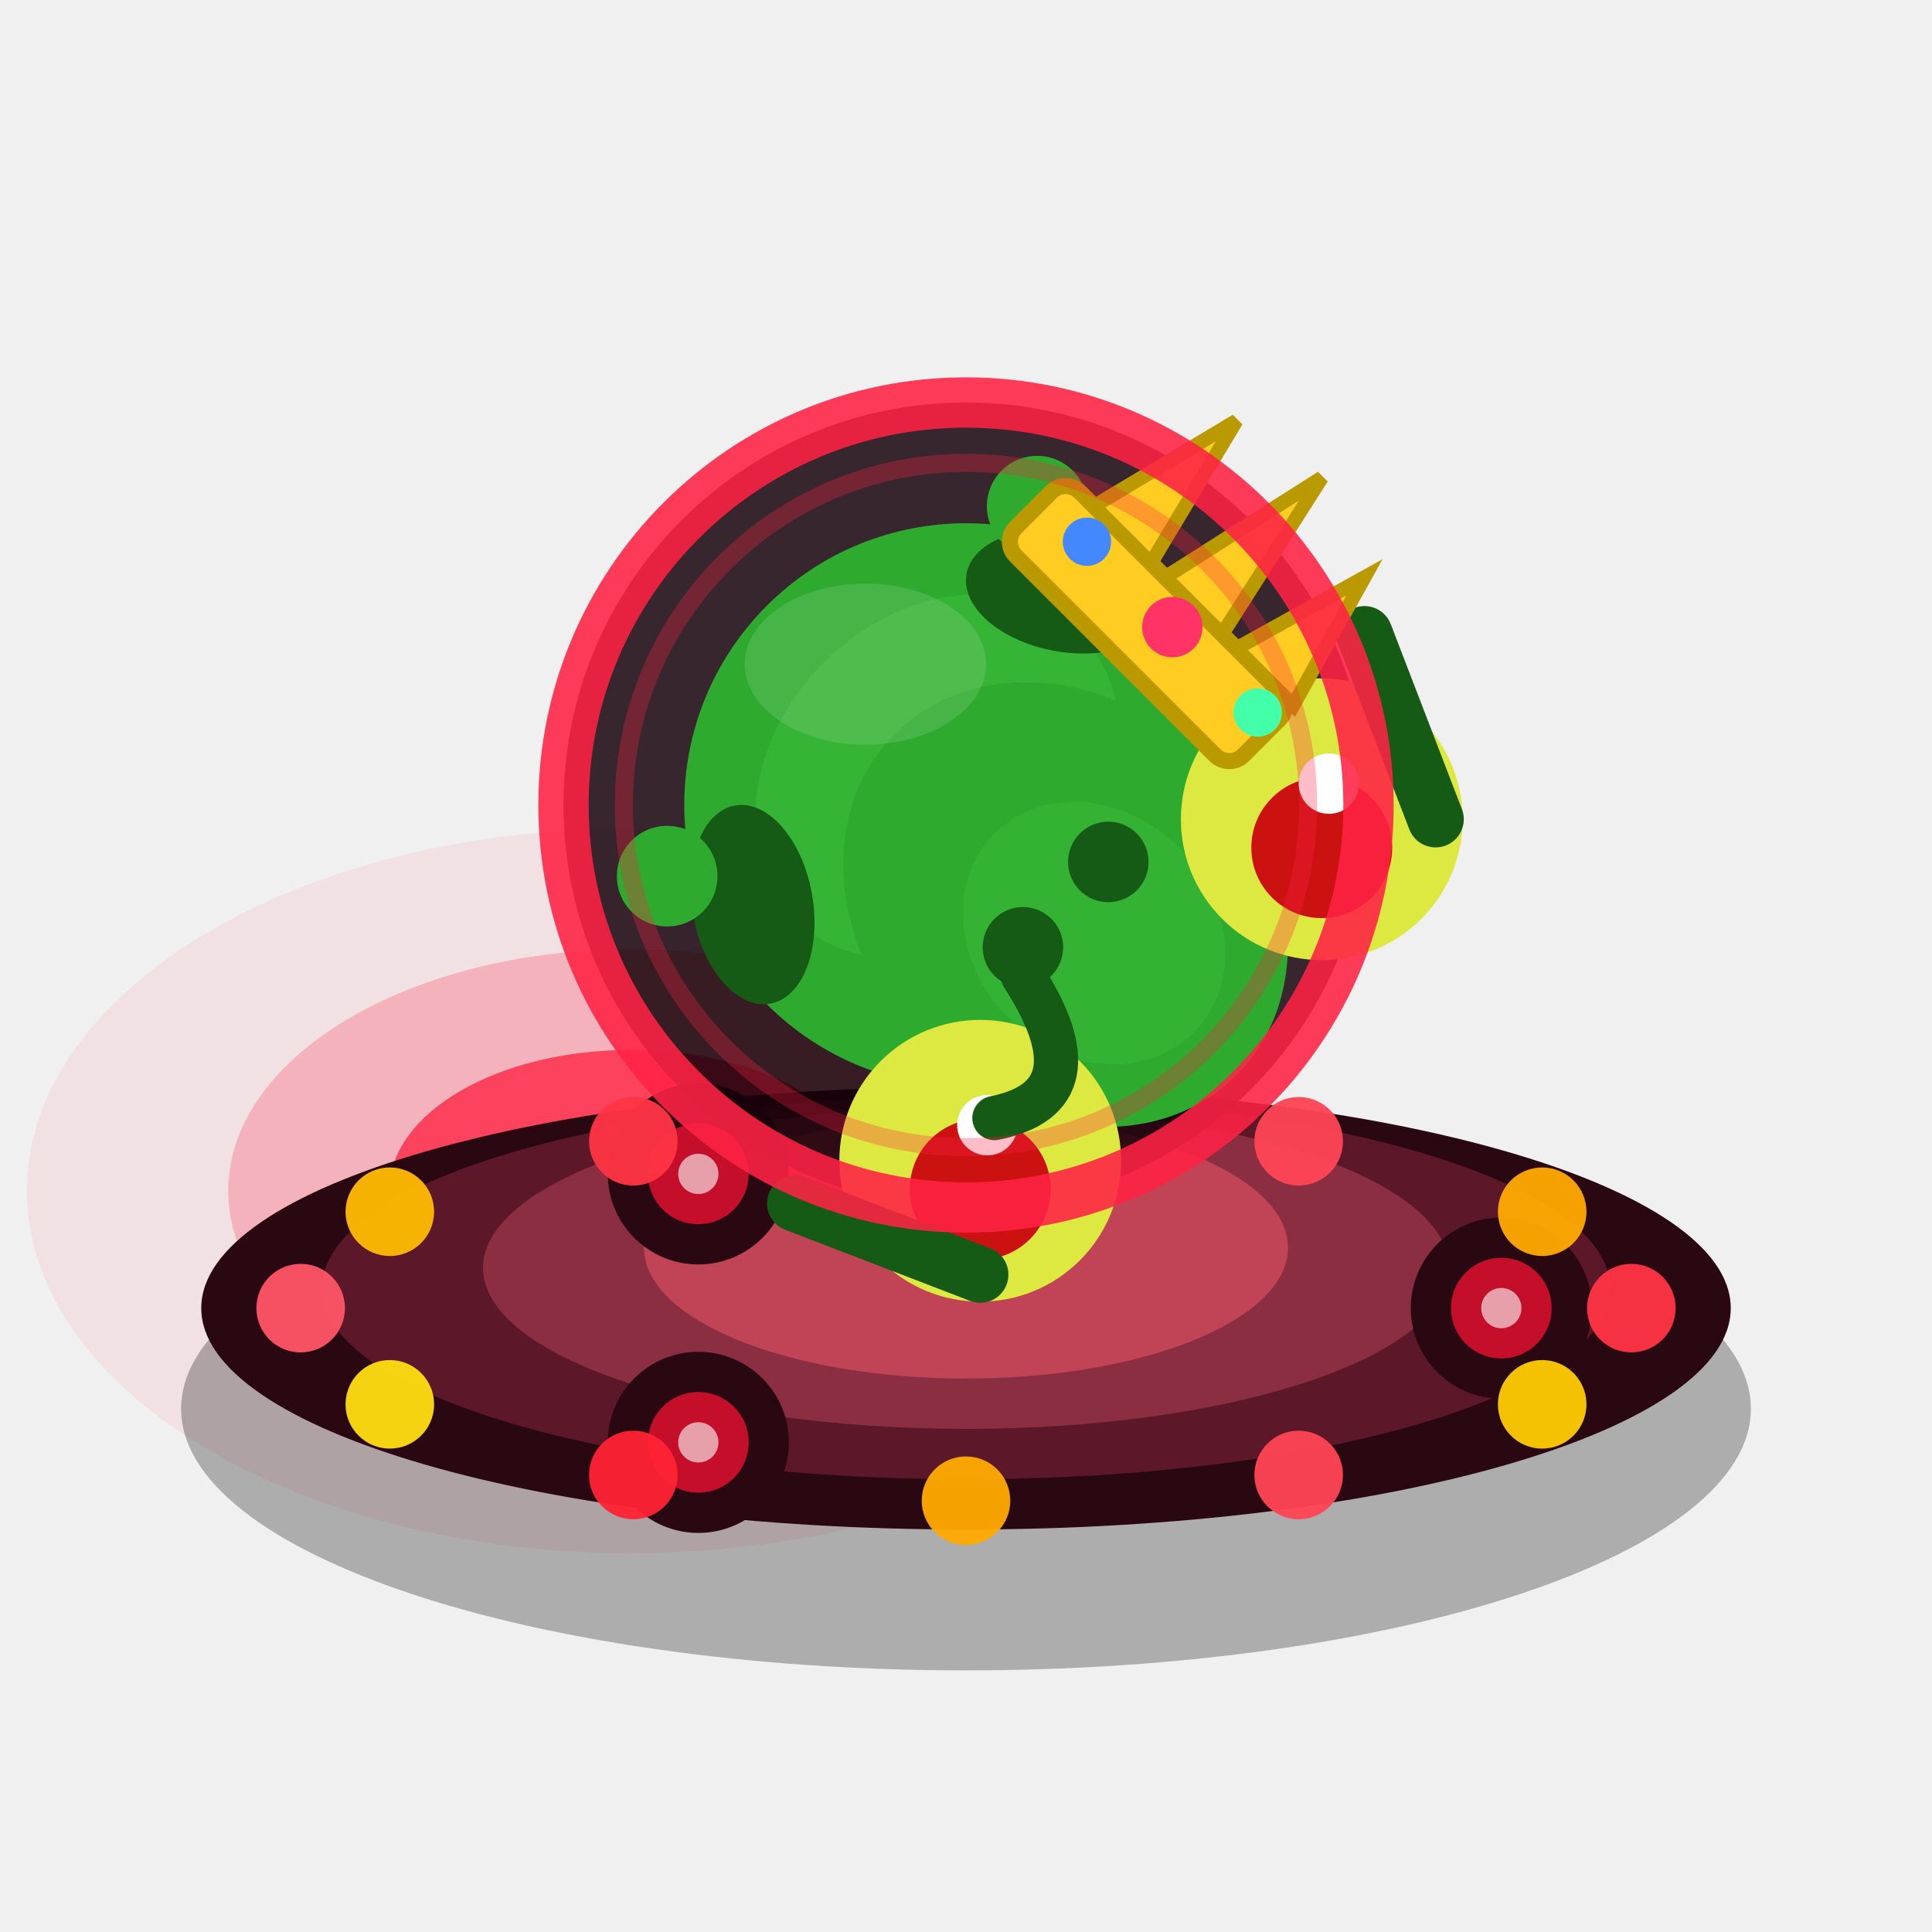
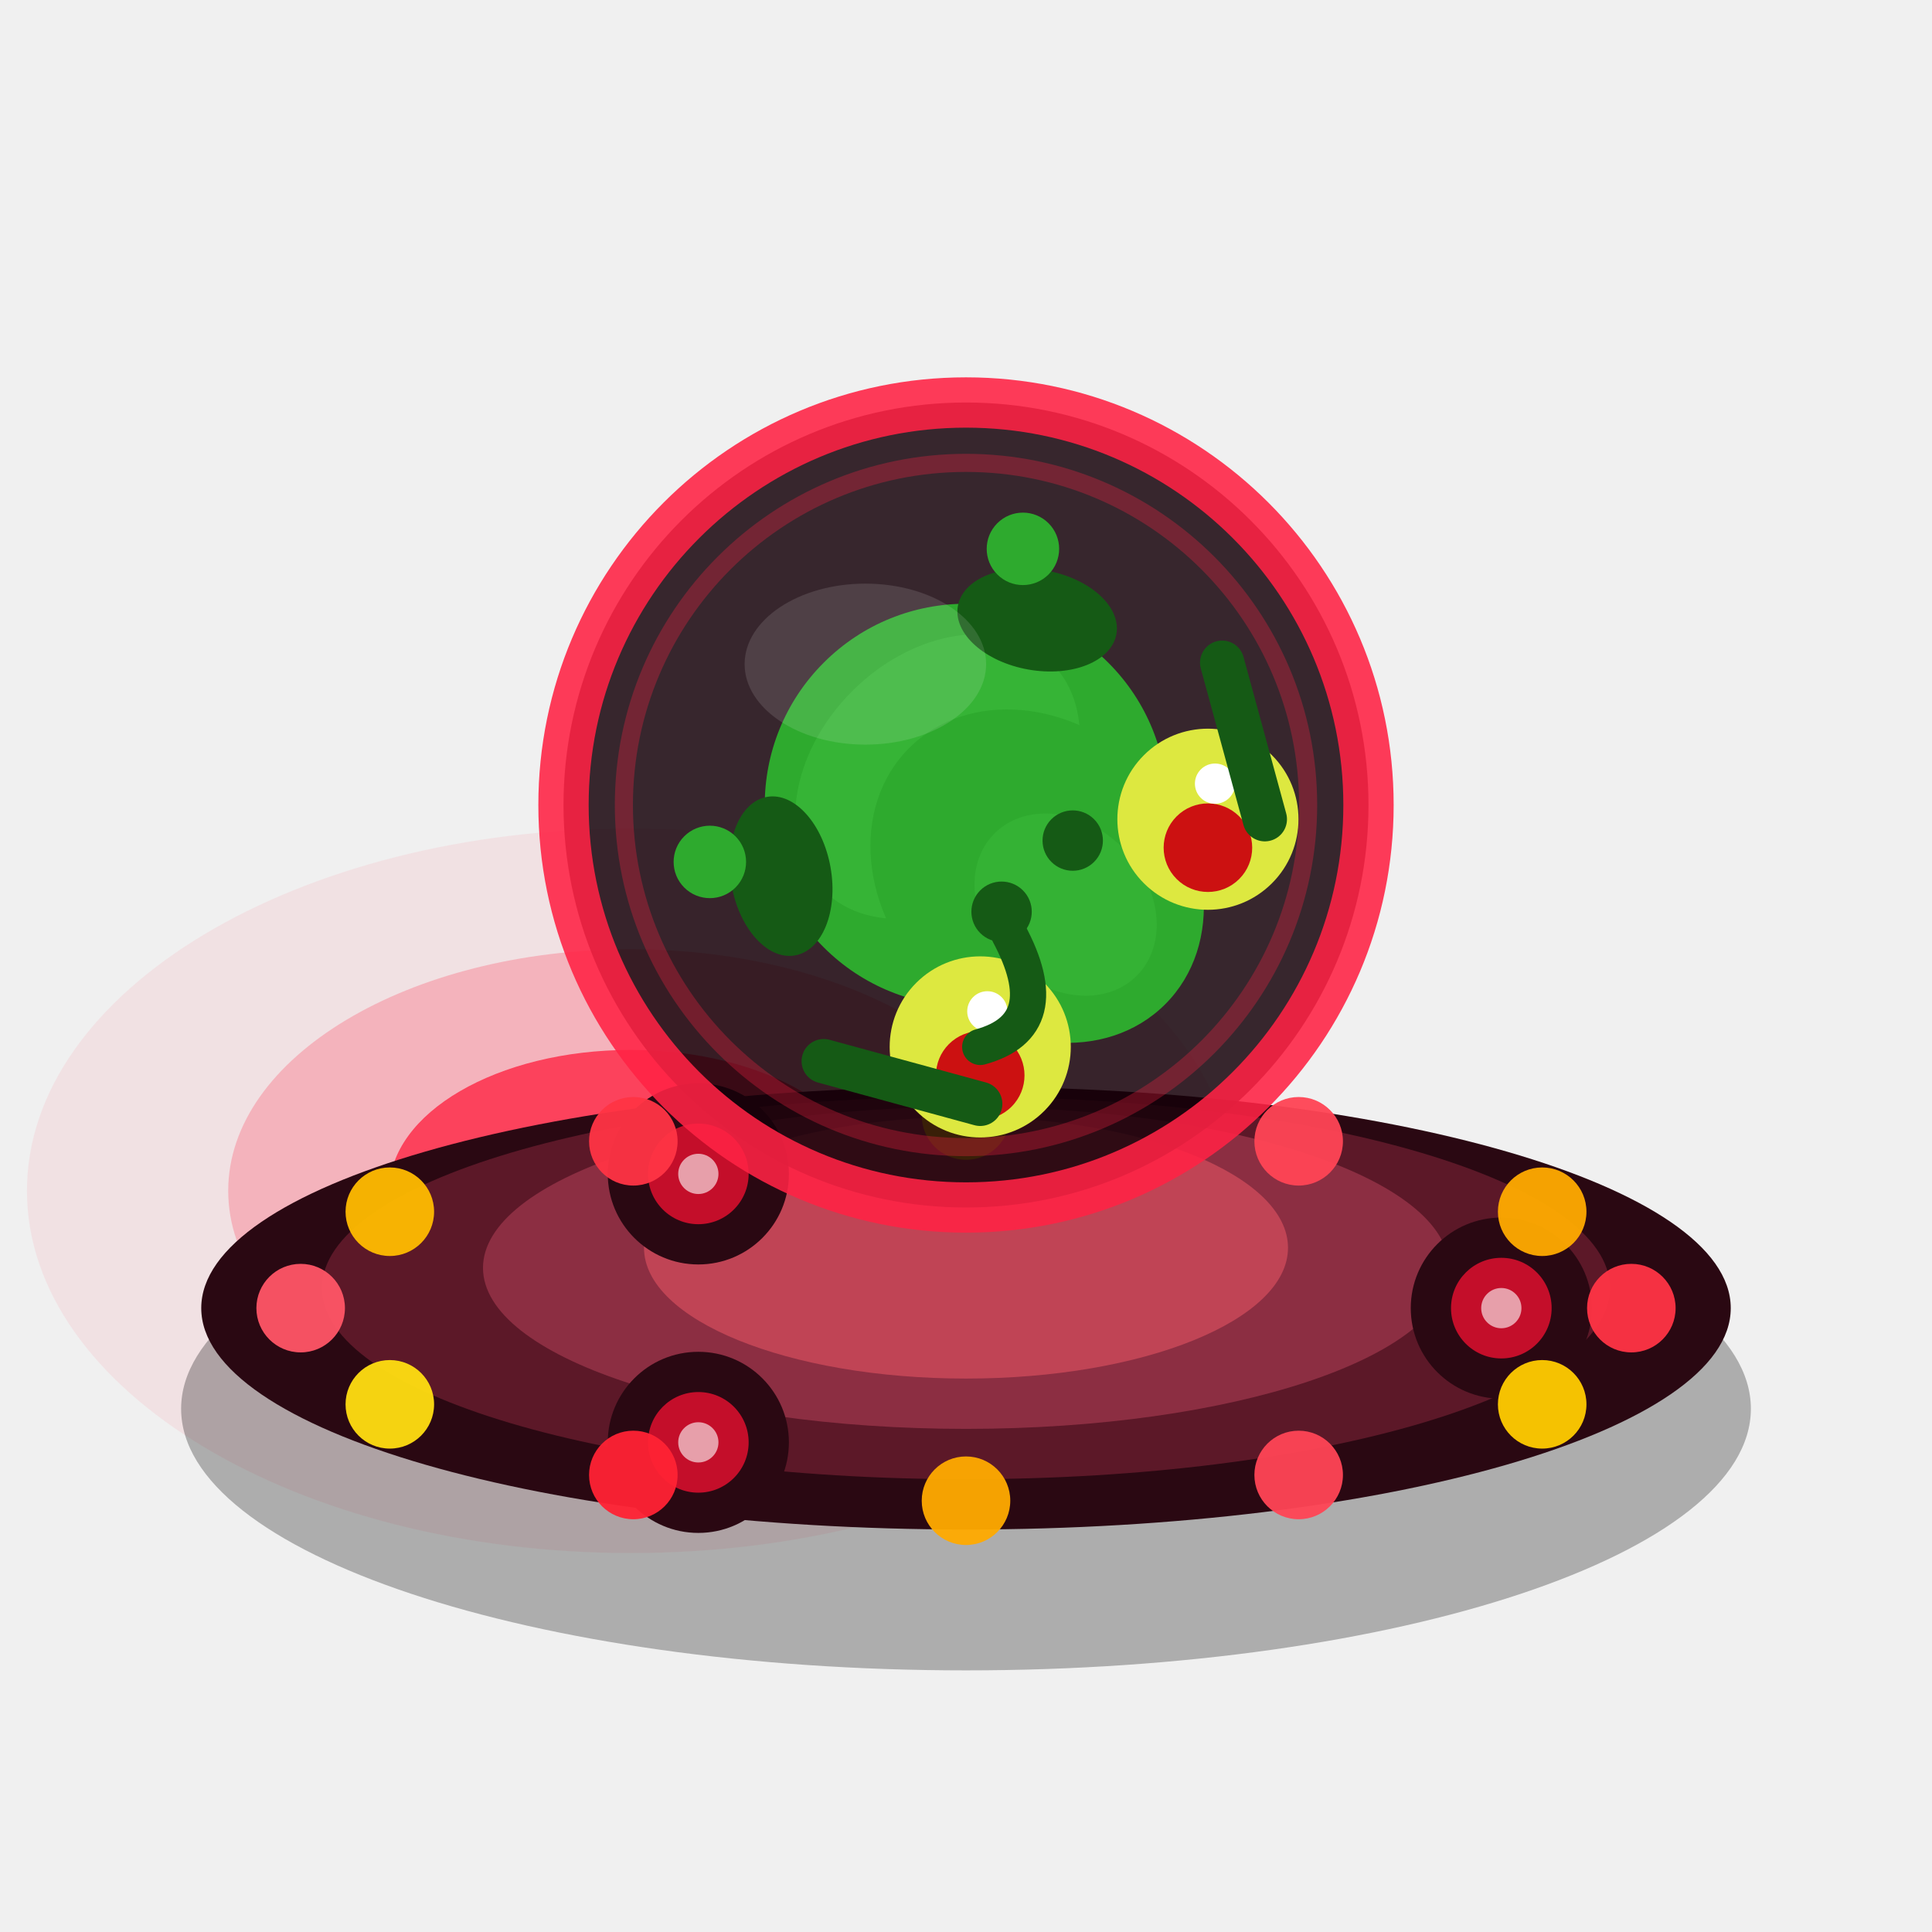
<svg xmlns="http://www.w3.org/2000/svg" viewBox="0 0 96 96" width="96" height="96">
  <ellipse cx="31.34" cy="59.17" rx="12" ry="7" fill="#ff1133" opacity="0.70" />
  <ellipse cx="31.34" cy="59.17" rx="20" ry="12" fill="#ff1133" opacity="0.22" />
  <ellipse cx="31.34" cy="59.17" rx="30" ry="18" fill="#ff1133" opacity="0.07" />
  <ellipse cx="48" cy="70" rx="39" ry="13" fill="black" opacity="0.28" />
  <ellipse cx="48" cy="65" rx="38" ry="11" fill="#2a0812" />
  <ellipse cx="48" cy="64" rx="32" ry="9.5" fill="#5c1828" />
  <ellipse cx="48" cy="63" rx="24" ry="8" fill="#8c2e42" />
  <ellipse cx="48" cy="62" rx="16" ry="6.5" fill="#c04455" />
  <circle cx="74.6" cy="65" r="4.5" fill="#2a0812" />
  <circle cx="74.6" cy="65" r="2.5" fill="#ff1133" opacity="0.72" />
  <circle cx="74.6" cy="65" r="1" fill="white" opacity="0.60" />
  <circle cx="34.7" cy="71.67" r="4.5" fill="#2a0812" />
  <circle cx="34.7" cy="71.67" r="2.5" fill="#ff1133" opacity="0.72" />
  <circle cx="34.7" cy="71.67" r="1" fill="white" opacity="0.60" />
  <circle cx="34.7" cy="58.33" r="4.5" fill="#2a0812" />
  <circle cx="34.7" cy="58.33" r="2.5" fill="#ff1133" opacity="0.72" />
  <circle cx="34.7" cy="58.33" r="1" fill="white" opacity="0.60" />
  <circle cx="81.06" cy="65" r="2.2" fill="#ff3344" opacity="0.95" />
  <circle cx="76.63" cy="69.78" r="2.2" fill="#ffcc00" opacity="0.95" />
  <circle cx="64.53" cy="73.29" r="2.2" fill="#ff4455" opacity="0.95" />
  <circle cx="48" cy="74.57" r="2.2" fill="#ffaa00" opacity="0.95" />
  <circle cx="31.47" cy="73.29" r="2.2" fill="#ff2233" opacity="0.95" />
  <circle cx="19.37" cy="69.78" r="2.2" fill="#ffdd11" opacity="0.95" />
  <circle cx="14.94" cy="65" r="2.2" fill="#ff5566" opacity="0.95" />
  <circle cx="19.37" cy="60.21" r="2.2" fill="#ffbb00" opacity="0.95" />
  <circle cx="31.47" cy="56.71" r="2.2" fill="#ff3344" opacity="0.95" />
  <circle cx="48" cy="55.43" r="2.2" fill="#ffcc00" opacity="0.95" />
  <circle cx="64.53" cy="56.71" r="2.2" fill="#ff4455" opacity="0.95" />
  <circle cx="76.63" cy="60.21" r="2.2" fill="#ffaa00" opacity="0.95" />
  <circle cx="48" cy="40" r="20" fill="#140008" opacity="0.84" />
  <g transform="rotate(45, 48, 40)">
-     <circle cx="48" cy="40" r="14" fill="#2eaa2e" />
-     <ellipse cx="46" cy="40" rx="8" ry="10" fill="#4acc4a" opacity="0.30" />
-     <ellipse cx="55" cy="40" rx="12" ry="10" fill="#2eaa2e" />
-     <ellipse cx="57" cy="40" rx="7" ry="6" fill="#4acc4a" opacity="0.22" />
-     <ellipse cx="44" cy="29" rx="5" ry="3" fill="#155a15" transform="rotate(-35,44,29)" />
-     <ellipse cx="44" cy="51" rx="5" ry="3" fill="#155a15" transform="rotate(35,44,51)" />
-     <circle cx="40" cy="27" r="2.5" fill="#2eaa2e" />
-     <circle cx="40" cy="53" r="2.5" fill="#2eaa2e" />
-     <circle cx="61" cy="28" r="7" fill="#dde840" />
-     <circle cx="62" cy="29" r="3.5" fill="#cc1111" />
-     <circle cx="60" cy="26.5" r="1.5" fill="white" />
-     <path d="M 56 20 L 65 24" stroke="#155a15" stroke-width="2.8" stroke-linecap="round" fill="none" />
-     <circle cx="61" cy="52" r="7" fill="#dde840" />
-     <circle cx="62" cy="53" r="3.5" fill="#cc1111" />
-     <circle cx="60" cy="50.5" r="1.5" fill="white" />
-     <path d="M 56 60 L 65 56" stroke="#155a15" stroke-width="2.8" stroke-linecap="round" fill="none" />
-     <circle cx="55" cy="37" r="2" fill="#155a15" />
-     <circle cx="55" cy="43" r="2" fill="#155a15" />
-     <path d="M 56 44 Q 63 45.5 60 50" stroke="#155a15" stroke-width="2.2" fill="none" stroke-linecap="round" />
-     <rect x="40" y="25" width="16" height="4.5" rx="1" fill="#ffcc22" stroke="#bb9900" stroke-width="0.8" />
-     <polygon points="42,25 44,17 46,25" fill="#ffcc22" stroke="#bb9900" stroke-width="0.7" />
-     <polygon points="47,25 49,16 51,25" fill="#ffcc22" stroke="#bb9900" stroke-width="0.7" />
-     <polygon points="52,25 54,18 56,25" fill="#ffcc22" stroke="#bb9900" stroke-width="0.7" />
-     <circle cx="49" cy="26.5" r="1.5" fill="#ff3366" />
-     <circle cx="43" cy="26.5" r="1.2" fill="#4488ff" />
-     <circle cx="55" cy="26.5" r="1.2" fill="#44ffaa" />
+     <circle cx="48" cy="40" r="10" fill="#2eaa2e" />
+     <ellipse cx="46" cy="40" rx="6" ry="8" fill="#4acc4a" opacity="0.30" />
+     <ellipse cx="53" cy="40" rx="9" ry="7.5" fill="#2eaa2e" />
+     <ellipse cx="55" cy="40" rx="5" ry="4" fill="#4acc4a" opacity="0.22" />
+     <ellipse cx="44" cy="31" rx="4" ry="2.5" fill="#155a15" transform="rotate(-35,44,31)" />
+     <ellipse cx="44" cy="49" rx="4" ry="2.5" fill="#155a15" transform="rotate(35,44,49)" />
+     <circle cx="41" cy="29" r="1.8" fill="#2eaa2e" />
+     <circle cx="41" cy="51" r="1.8" fill="#2eaa2e" />
+     <circle cx="57" cy="32" r="4.5" fill="#dde840" />
+     <circle cx="58" cy="33" r="2.2" fill="#cc1111" />
+     <circle cx="56" cy="30.5" r="1" fill="white" />
+     <path d="M 52 26 L 59 30" stroke="#155a15" stroke-width="2.2" stroke-linecap="round" fill="none" />
+     <circle cx="57" cy="48" r="4.5" fill="#dde840" />
+     <circle cx="58" cy="49" r="2.2" fill="#cc1111" />
+     <circle cx="56" cy="46.5" r="1" fill="white" />
+     <path d="M 52 54 L 59 50" stroke="#155a15" stroke-width="2.2" stroke-linecap="round" fill="none" />
+     <circle cx="53" cy="37.5" r="1.5" fill="#155a15" />
+     <circle cx="53" cy="42.5" r="1.5" fill="#155a15" />
+     <path d="M 54 43 Q 59 44.5 57 48" stroke="#155a15" stroke-width="1.8" fill="none" stroke-linecap="round" />
  </g>
  <circle cx="48" cy="40" r="20" fill="none" stroke="#ff2244" stroke-width="2.5" opacity="0.88" />
  <circle cx="48" cy="40" r="17" fill="none" stroke="#ff2244" stroke-width="0.9" opacity="0.30" />
  <ellipse cx="43" cy="33" rx="6" ry="4" fill="white" opacity="0.12" />
</svg>
